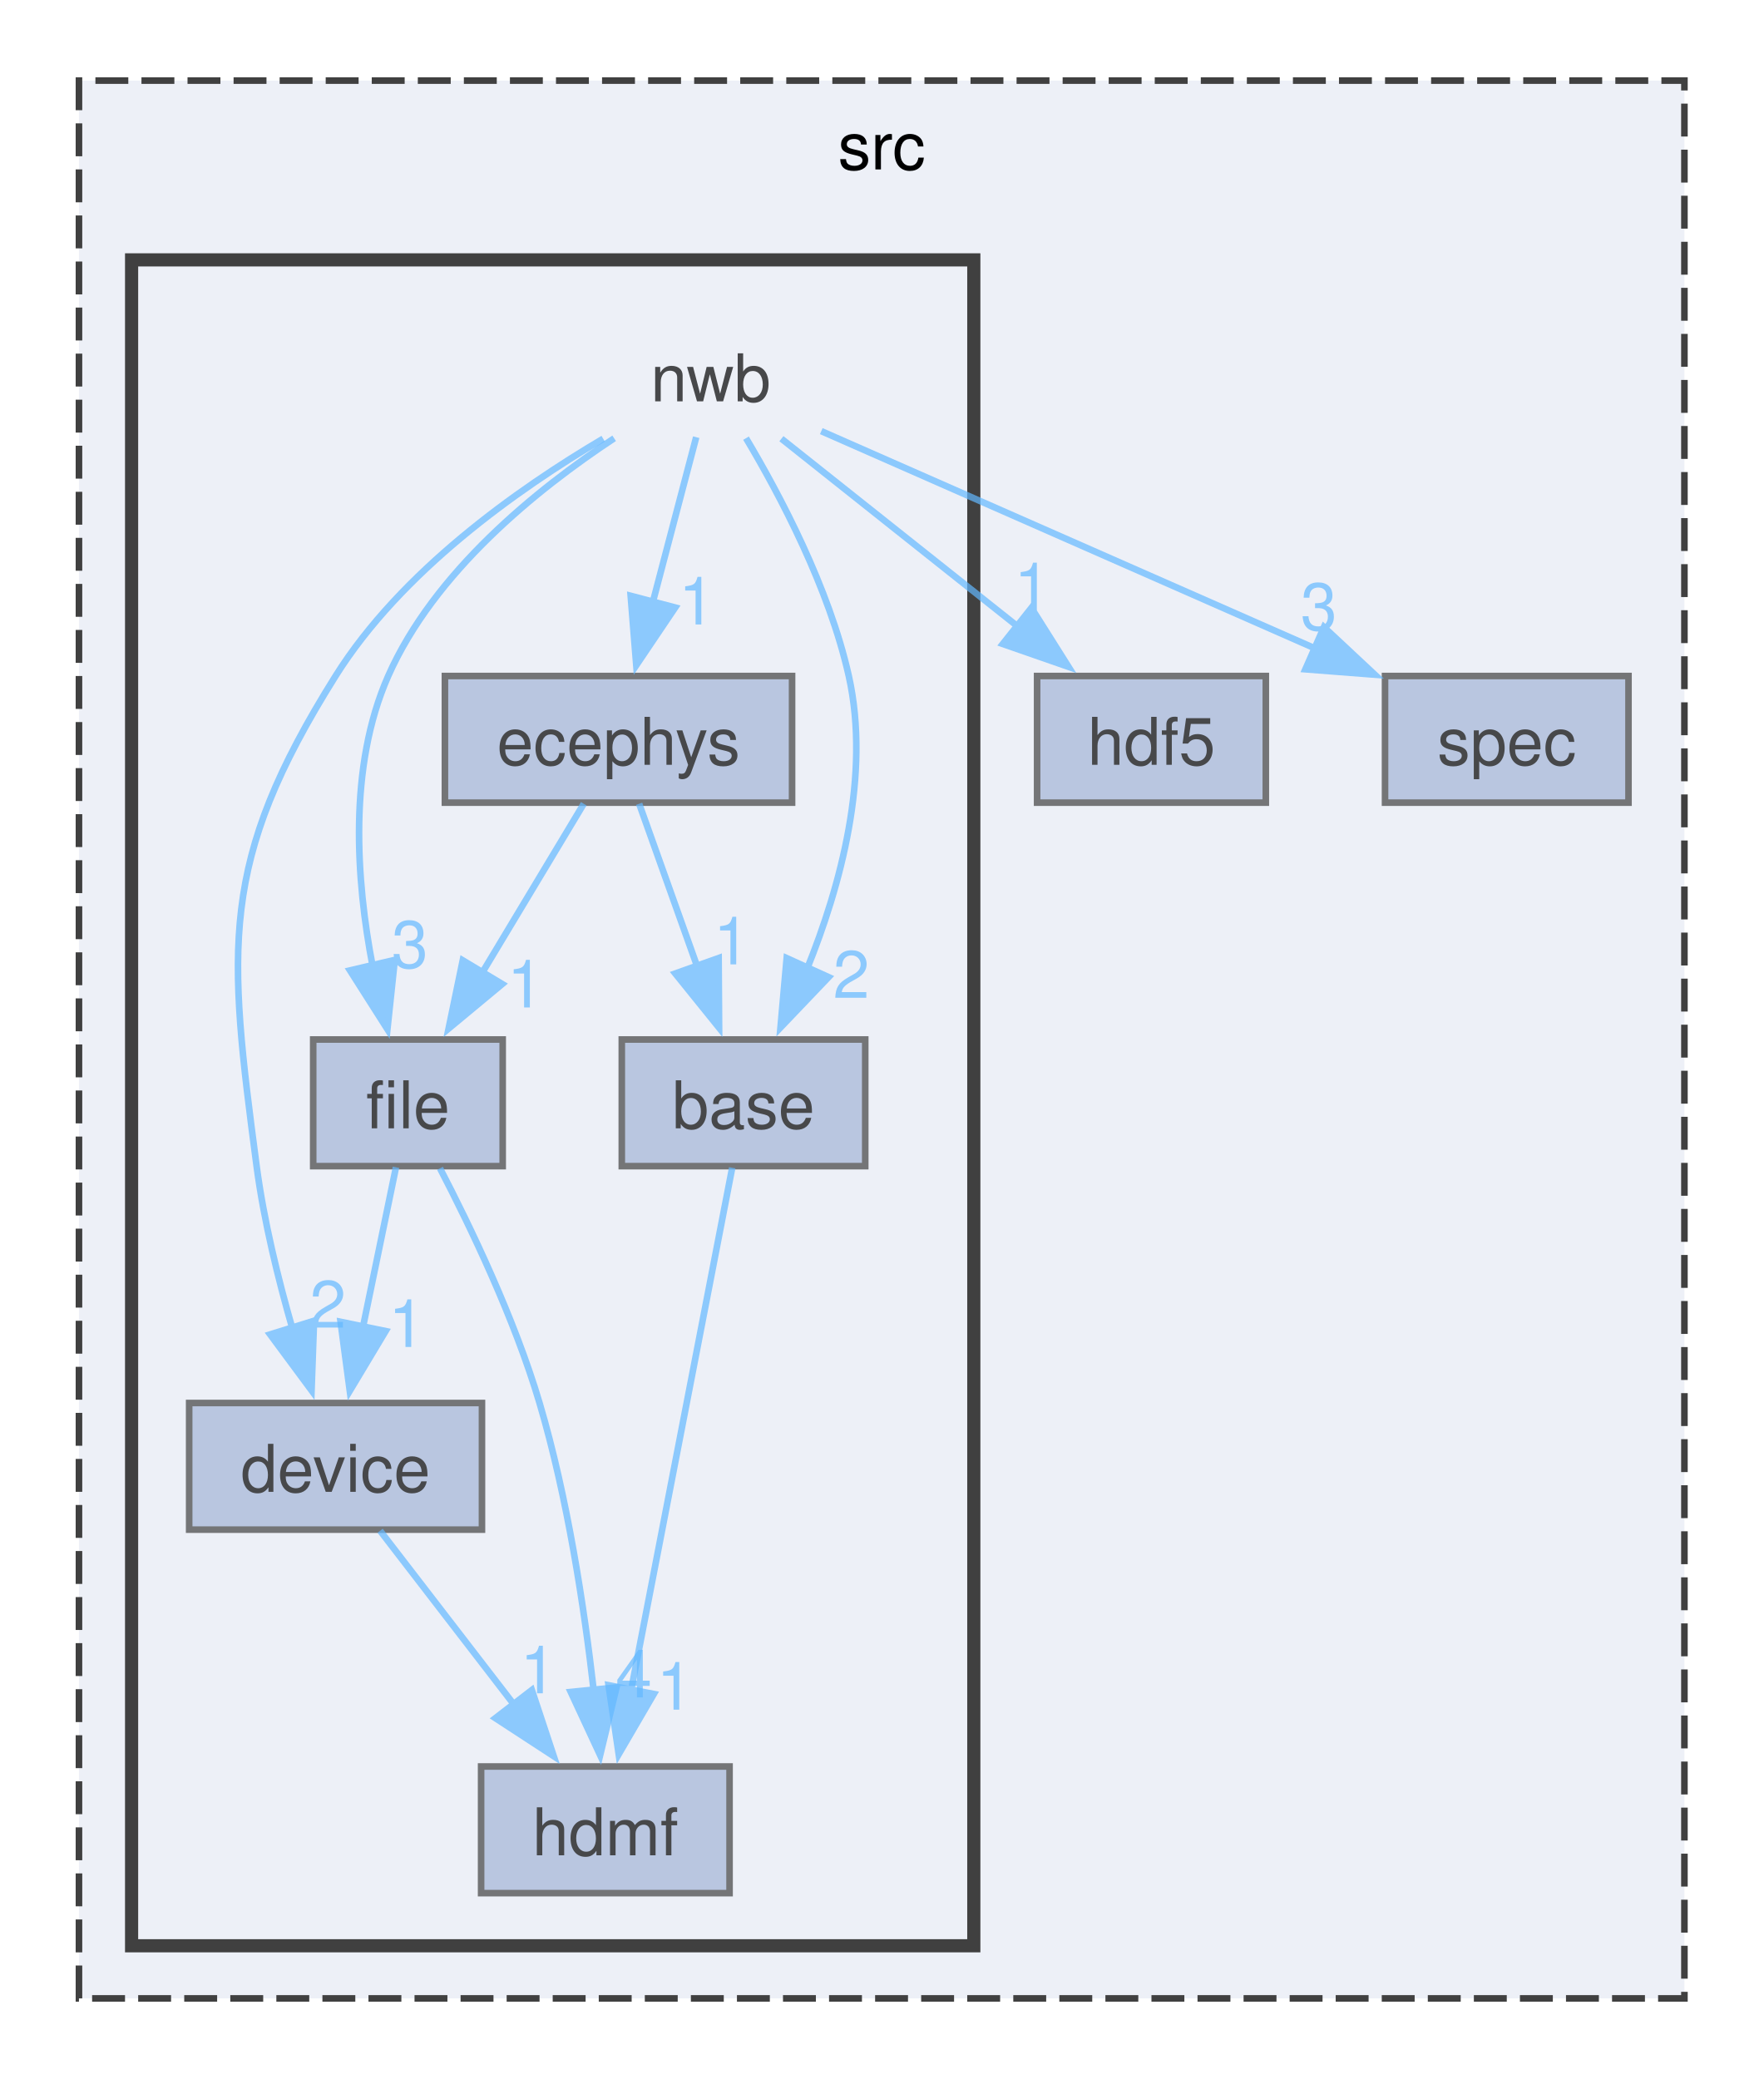
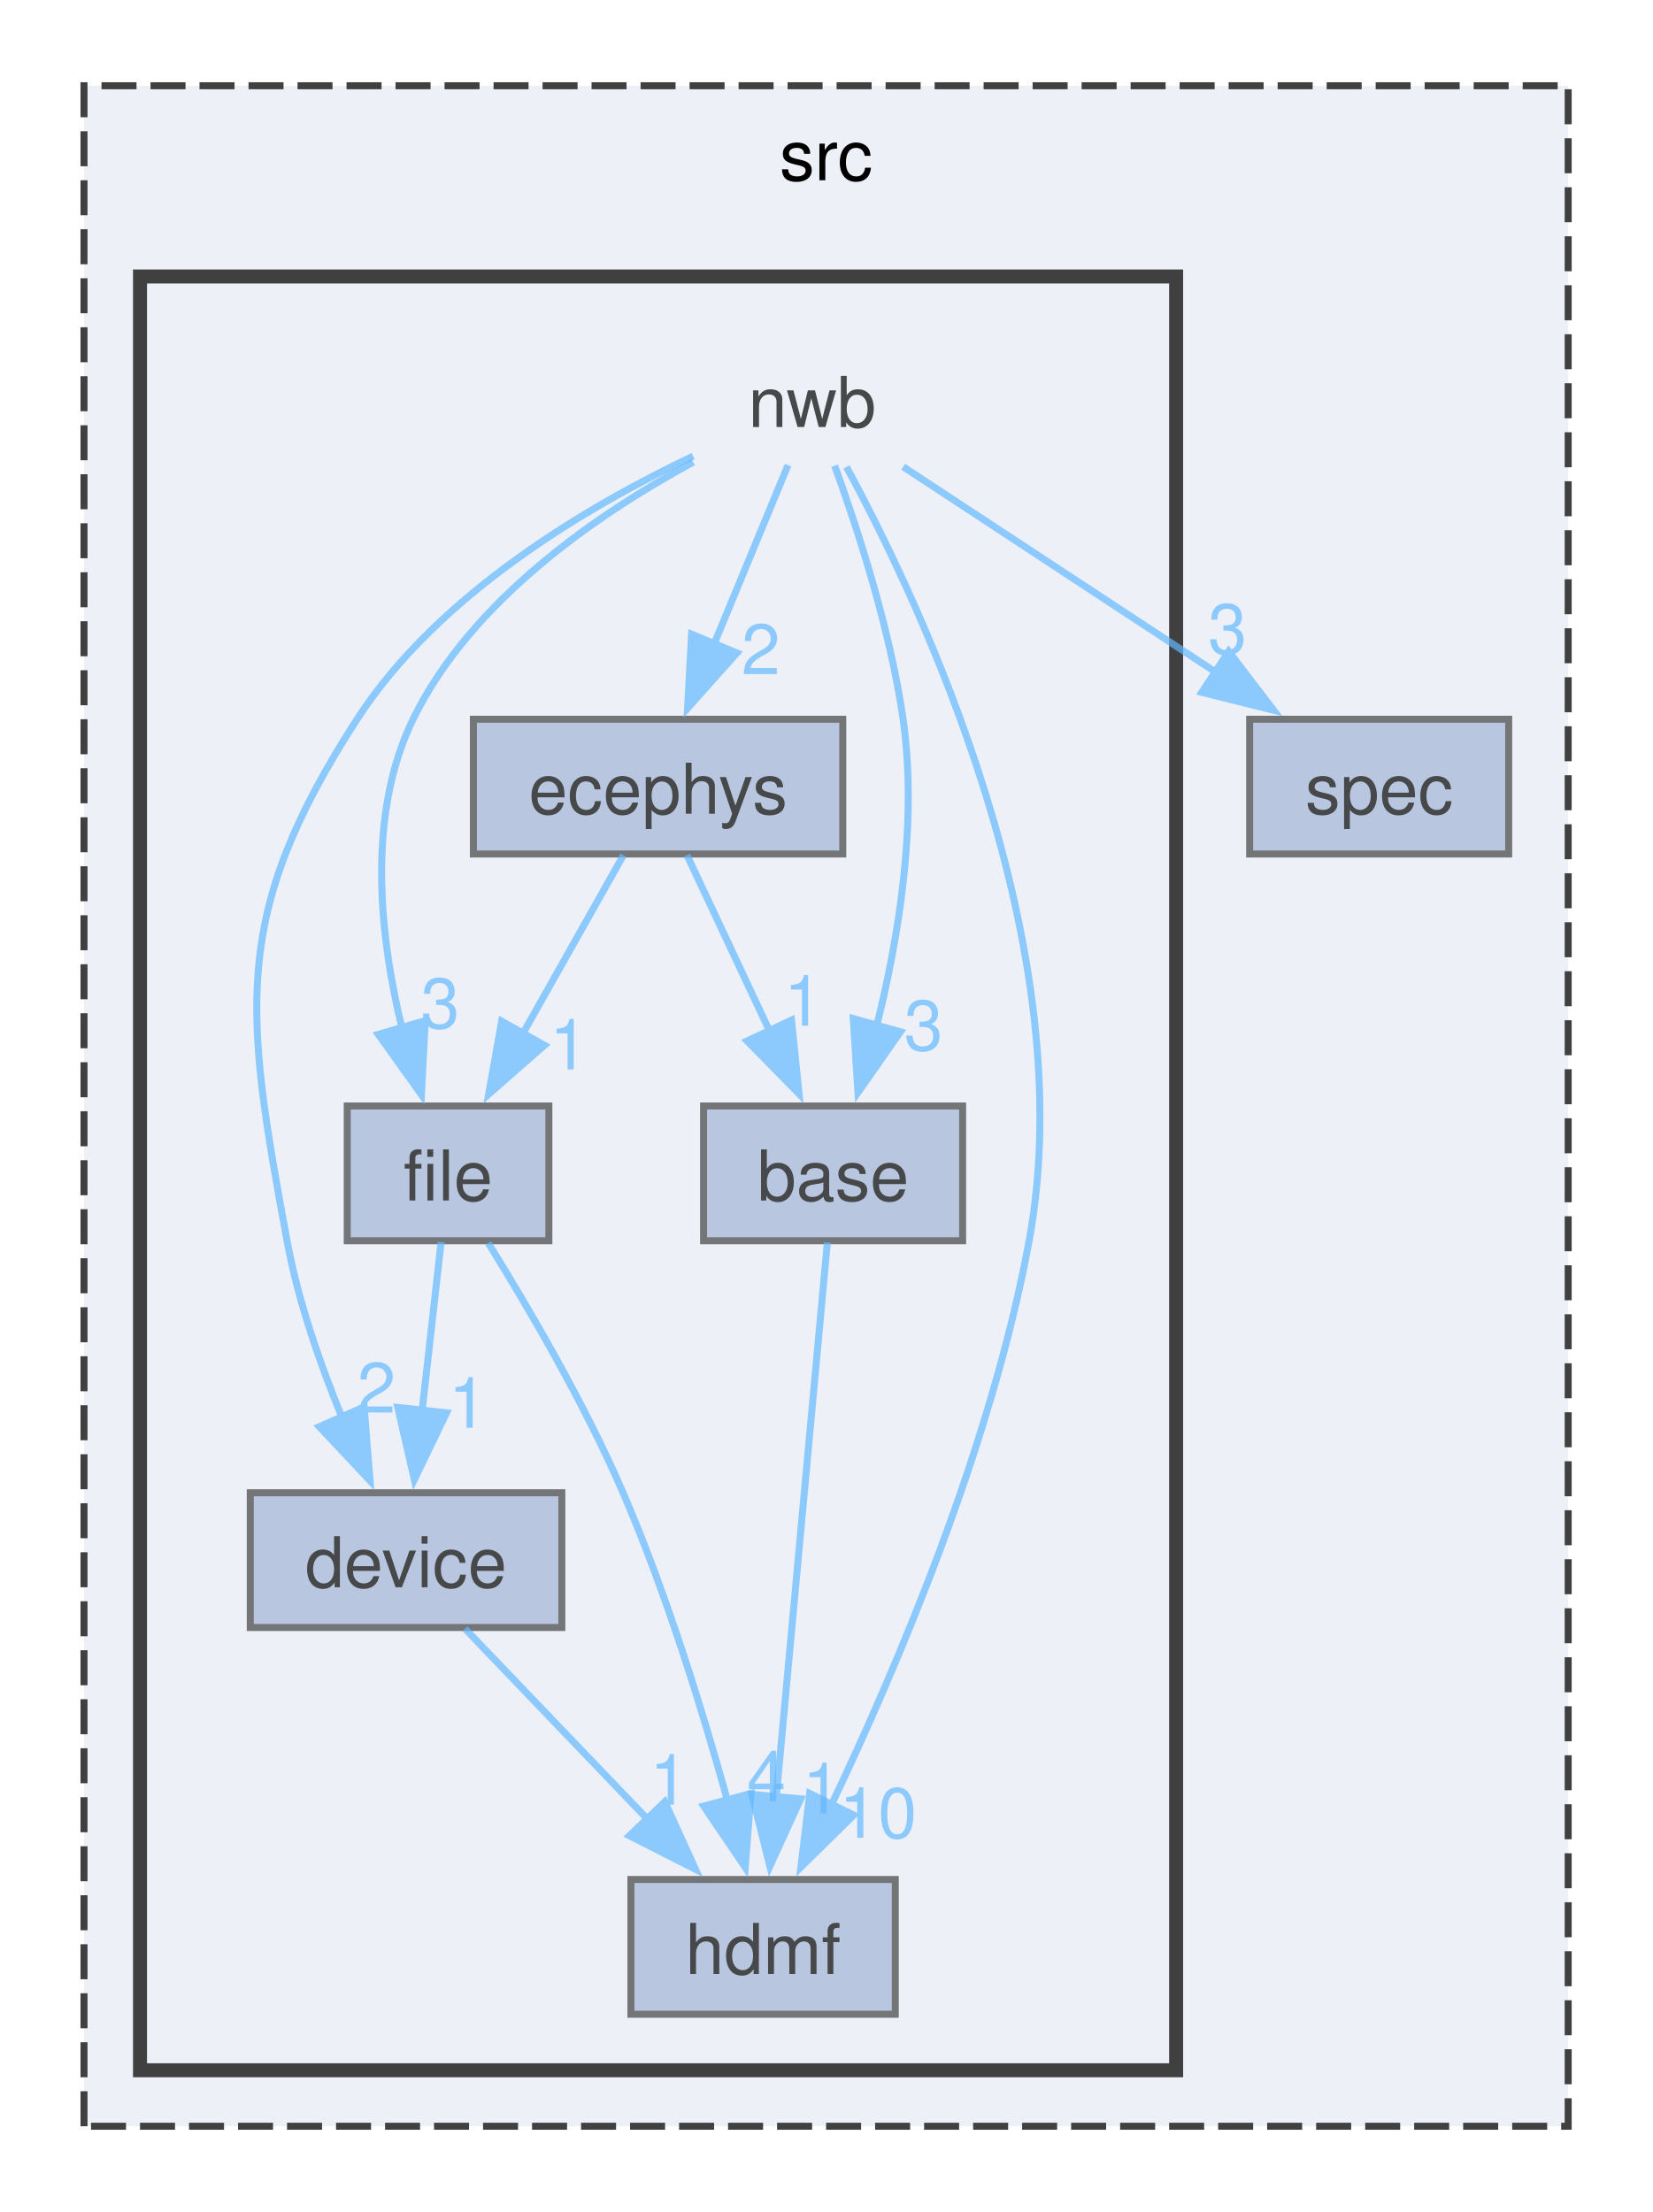
- <svg xmlns="http://www.w3.org/2000/svg" xmlns:xlink="http://www.w3.org/1999/xlink" width="268pt" height="316pt" viewBox="0.00 0.00 268.00 315.50">
+ <svg xmlns="http://www.w3.org/2000/svg" xmlns:xlink="http://www.w3.org/1999/xlink" width="236pt" height="316pt" viewBox="0.00 0.00 236.00 315.50">
  <svg id="main" version="1.1" xml:space="preserve">
    <style type="text/css">
.node, .edge {opacity: 0.7;}
.node.selected, .edge.selected {opacity: 1;}
.edge:hover path { stroke: red; }
.edge:hover polygon { stroke: red; fill: red; }
</style>
    <svg id="graph" class="graph">
      <g id="graph0" class="graph" transform="scale(1 1) rotate(0) translate(4 311.5)">
        <g id="clust1" class="cluster">
          <g id="a_clust1">
            <a xlink:href="dir_68267d1309a1af8e8297ef4c3efbcdba.html" target="_top" xlink:title="src">
-               <polygon fill="#edf0f7" stroke="#404040" stroke-dasharray="5,2" points="8,-8 8,-299.5 252,-299.5 252,-8 8,-8" />
-               <text text-anchor="middle" x="130" y="-286" font-family="Helvetica,sans-Serif" font-size="10.00">src</text>
+               <polygon fill="#edf0f7" stroke="#404040" stroke-dasharray="5,2" points="8,-8 8,-299.5 220,-299.5 220,-8 8,-8" />
+               <text text-anchor="middle" x="114" y="-286" font-family="Helvetica,sans-Serif" font-size="10.00">src</text>
            </a>
          </g>
        </g>
        <g id="clust2" class="cluster">
          <g id="a_clust2">
            <a xlink:href="dir_3875c1e54b4d5fadc95eea4e5fdc191f.html" target="_top">
-               <polygon fill="#edf0f7" stroke="#404040" stroke-width="2" points="16,-16 16,-272.25 144,-272.25 144,-16 16,-16" />
+               <polygon fill="#edf0f7" stroke="#404040" stroke-width="2" points="16,-16 16,-272.25 164,-272.25 164,-16 16,-16" />
            </a>
          </g>
        </g>
        <g id="node1" class="node">
          <g id="a_node1">
-             <a xlink:href="dir_dd12421763e88227db8803873da1bae0.html" target="_top" xlink:title="hdf5">
-               <polygon fill="#a2b4d6" stroke="#404040" points="188.38,-209 153.62,-209 153.62,-189.75 188.38,-189.75 188.38,-209" />
-               <text text-anchor="middle" x="171" y="-195.5" font-family="Helvetica,sans-Serif" font-size="10.00">hdf5</text>
+             <a xlink:href="dir_f7b006e91d0dca03ab8c40dbc00ee65e.html" target="_top" xlink:title="spec">
+               <polygon fill="#a2b4d6" stroke="#404040" points="211.5,-209 174.5,-209 174.5,-189.75 211.5,-189.75 211.5,-209" />
+               <text text-anchor="middle" x="193" y="-195.5" font-family="Helvetica,sans-Serif" font-size="10.00">spec</text>
            </a>
          </g>
        </g>
        <g id="node2" class="node">
-           <g id="a_node2">
-             <a xlink:href="dir_f7b006e91d0dca03ab8c40dbc00ee65e.html" target="_top" xlink:title="spec">
-               <polygon fill="#a2b4d6" stroke="#404040" points="243.5,-209 206.5,-209 206.5,-189.75 243.5,-189.75 243.5,-209" />
-               <text text-anchor="middle" x="225" y="-195.5" font-family="Helvetica,sans-Serif" font-size="10.00">spec</text>
-             </a>
-           </g>
-         </g>
-         <g id="node3" class="node">
-           <text text-anchor="middle" x="104" y="-250.75" font-family="Helvetica,sans-Serif" font-size="10.00">nwb</text>
-         </g>
-         <g id="edge4" class="edge">
-           <g id="a_edge4">
-             <a xlink:href="dir_000009_000007.html" target="_top">
-               <path fill="none" stroke="#63b8ff" d="M114.76,-245.07C124.46,-237.37 138.95,-225.85 150.8,-216.43" />
-               <polygon fill="#63b8ff" stroke="#63b8ff" points="152.75,-219.35 158.4,-210.39 148.4,-213.87 152.75,-219.35" />
-             </a>
-           </g>
-           <g id="a_edge4-headlabel">
-             <a xlink:href="dir_000009_000007.html" target="_top" xlink:title="1">
-               <text text-anchor="middle" x="152.89" y="-218.99" font-family="Helvetica,sans-Serif" font-size="10.00" fill="#63b8ff">1</text>
-             </a>
-           </g>
+           <text text-anchor="middle" x="112" y="-250.75" font-family="Helvetica,sans-Serif" font-size="10.00">nwb</text>
        </g>
        <g id="edge6" class="edge">
          <g id="a_edge6">
            <a xlink:href="dir_000009_000011.html" target="_top">
-               <path fill="none" stroke="#63b8ff" d="M120.82,-246.22C140.22,-237.68 172.44,-223.51 195.92,-213.17" />
-               <polygon fill="#63b8ff" stroke="#63b8ff" points="197.21,-216.43 204.95,-209.2 194.39,-210.02 197.21,-216.43" />
+               <path fill="none" stroke="#63b8ff" d="M125.01,-245.07C137.08,-237.14 155.3,-225.16 169.84,-215.6" />
+               <polygon fill="#63b8ff" stroke="#63b8ff" points="171.51,-218.69 177.94,-210.28 167.66,-212.84 171.51,-218.69" />
            </a>
          </g>
          <g id="a_edge6-headlabel">
            <a xlink:href="dir_000009_000011.html" target="_top" xlink:title="3">
-               <text text-anchor="middle" x="196.44" y="-215.99" font-family="Helvetica,sans-Serif" font-size="10.00" fill="#63b8ff">3</text>
-             </a>
-           </g>
-         </g>
-         <g id="node4" class="node">
-           <g id="a_node4">
+               <text text-anchor="middle" x="171.33" y="-218.33" font-family="Helvetica,sans-Serif" font-size="10.00" fill="#63b8ff">3</text>
+             </a>
+           </g>
+         </g>
+         <g id="node3" class="node">
+           <g id="a_node3">
            <a xlink:href="dir_2c5b7fd6b972088aa6b0c8b33452cfb2.html" target="_top" xlink:title="base">
-               <polygon fill="#a2b4d6" stroke="#404040" points="127.5,-153.75 90.5,-153.75 90.5,-134.5 127.5,-134.5 127.5,-153.75" />
-               <text text-anchor="middle" x="109" y="-140.25" font-family="Helvetica,sans-Serif" font-size="10.00">base</text>
+               <polygon fill="#a2b4d6" stroke="#404040" points="133.5,-153.75 96.5,-153.75 96.5,-134.5 133.5,-134.5 133.5,-153.75" />
+               <text text-anchor="middle" x="115" y="-140.25" font-family="Helvetica,sans-Serif" font-size="10.00">base</text>
            </a>
          </g>
        </g>
        <g id="edge2" class="edge">
          <g id="a_edge2">
            <a xlink:href="dir_000009_000000.html" target="_top">
-               <path fill="none" stroke="#63b8ff" d="M109.38,-245.15C114.56,-236.46 122.01,-222.37 125,-209 128.36,-193.97 123.75,-177.06 118.63,-164.42" />
-               <polygon fill="#63b8ff" stroke="#63b8ff" points="121.93,-163.23 114.62,-155.57 115.56,-166.12 121.93,-163.23" />
+               <path fill="none" stroke="#63b8ff" d="M115.22,-245.23C118.44,-236.37 123.15,-221.94 125,-209 127.09,-194.33 124.37,-177.81 121.24,-165.24" />
+               <polygon fill="#63b8ff" stroke="#63b8ff" points="124.62,-164.35 118.55,-155.67 117.88,-166.24 124.62,-164.35" />
            </a>
          </g>
          <g id="a_edge2-headlabel">
-             <a xlink:href="dir_000009_000000.html" target="_top" xlink:title="2">
-               <text text-anchor="middle" x="125.38" y="-160.08" font-family="Helvetica,sans-Serif" font-size="10.00" fill="#63b8ff">2</text>
+             <a xlink:href="dir_000009_000000.html" target="_top" xlink:title="3">
+               <text text-anchor="middle" x="127.92" y="-161.71" font-family="Helvetica,sans-Serif" font-size="10.00" fill="#63b8ff">3</text>
+             </a>
+           </g>
+         </g>
+         <g id="node4" class="node">
+           <g id="a_node4">
+             <a xlink:href="dir_768b474e02849cb20a8de3864ffdf8c9.html" target="_top" xlink:title="device">
+               <polygon fill="#a2b4d6" stroke="#404040" points="76.25,-98.5 31.75,-98.5 31.75,-79.25 76.25,-79.25 76.25,-98.5" />
+               <text text-anchor="middle" x="54" y="-85" font-family="Helvetica,sans-Serif" font-size="10.00">device</text>
+             </a>
+           </g>
+         </g>
+         <g id="edge4" class="edge">
+           <g id="a_edge4">
+             <a xlink:href="dir_000009_000003.html" target="_top">
+               <path fill="none" stroke="#63b8ff" d="M95.01,-246.59C79.92,-239.42 58.52,-226.82 47,-209 28.86,-180.95 30.95,-167.36 37,-134.5 38.57,-125.95 41.71,-116.91 44.87,-109.22" />
+               <polygon fill="#63b8ff" stroke="#63b8ff" points="48.01,-110.77 48.86,-100.21 41.61,-107.93 48.01,-110.77" />
+             </a>
+           </g>
+           <g id="a_edge4-headlabel">
+             <a xlink:href="dir_000009_000003.html" target="_top" xlink:title="2">
+               <text text-anchor="middle" x="49.77" y="-109.95" font-family="Helvetica,sans-Serif" font-size="10.00" fill="#63b8ff">2</text>
            </a>
          </g>
        </g>
        <g id="node5" class="node">
          <g id="a_node5">
-             <a xlink:href="dir_768b474e02849cb20a8de3864ffdf8c9.html" target="_top" xlink:title="device">
-               <polygon fill="#a2b4d6" stroke="#404040" points="69.25,-98.5 24.75,-98.5 24.75,-79.25 69.25,-79.25 69.25,-98.5" />
-               <text text-anchor="middle" x="47" y="-85" font-family="Helvetica,sans-Serif" font-size="10.00">device</text>
-             </a>
-           </g>
-         </g>
-         <g id="edge3" class="edge">
-           <g id="a_edge3">
-             <a xlink:href="dir_000009_000003.html" target="_top">
-               <path fill="none" stroke="#63b8ff" d="M87.67,-245.07C74.63,-237.38 56.95,-224.86 47,-209 29.18,-180.59 30.61,-167.75 35,-134.5 36.09,-126.25 38.26,-117.37 40.47,-109.71" />
-               <polygon fill="#63b8ff" stroke="#63b8ff" points="43.73,-111 43.35,-100.41 37.05,-108.92 43.73,-111" />
-             </a>
-           </g>
-           <g id="a_edge3-headlabel">
-             <a xlink:href="dir_000009_000003.html" target="_top" xlink:title="2">
-               <text text-anchor="middle" x="45.83" y="-109.95" font-family="Helvetica,sans-Serif" font-size="10.00" fill="#63b8ff">2</text>
-             </a>
-           </g>
-         </g>
-         <g id="node6" class="node">
-           <g id="a_node6">
            <a xlink:href="dir_233c518972f8f5648ed7849c4d3f4524.html" target="_top" xlink:title="ecephys">
              <polygon fill="#a2b4d6" stroke="#404040" points="116.38,-209 63.62,-209 63.62,-189.75 116.38,-189.75 116.38,-209" />
              <text text-anchor="middle" x="90" y="-195.5" font-family="Helvetica,sans-Serif" font-size="10.00">ecephys</text>
            </a>
          </g>
        </g>
        <g id="edge1" class="edge">
          <g id="a_edge1">
            <a xlink:href="dir_000009_000005.html" target="_top">
-               <path fill="none" stroke="#63b8ff" d="M101.81,-245.3C100.04,-238.55 97.46,-228.74 95.16,-220.01" />
-               <polygon fill="#63b8ff" stroke="#63b8ff" points="98.62,-219.41 92.7,-210.63 91.85,-221.19 98.62,-219.41" />
+               <path fill="none" stroke="#63b8ff" d="M108.56,-245.3C105.74,-238.47 101.63,-228.52 97.99,-219.72" />
+               <polygon fill="#63b8ff" stroke="#63b8ff" points="101.26,-218.47 94.21,-210.57 94.79,-221.15 101.26,-218.47" />
            </a>
          </g>
          <g id="a_edge1-headlabel">
-             <a xlink:href="dir_000009_000005.html" target="_top" xlink:title="1">
-               <text text-anchor="middle" x="101.9" y="-216.83" font-family="Helvetica,sans-Serif" font-size="10.00" fill="#63b8ff">1</text>
-             </a>
-           </g>
-         </g>
-         <g id="node7" class="node">
-           <g id="a_node7">
+             <a xlink:href="dir_000009_000005.html" target="_top" xlink:title="2">
+               <text text-anchor="middle" x="104.68" y="-215.44" font-family="Helvetica,sans-Serif" font-size="10.00" fill="#63b8ff">2</text>
+             </a>
+           </g>
+         </g>
+         <g id="node6" class="node">
+           <g id="a_node6">
            <a xlink:href="dir_f14b33441b8f3c4a1a213ba2de2e3c66.html" target="_top" xlink:title="file">
-               <polygon fill="#a2b4d6" stroke="#404040" points="72.4,-153.75 43.6,-153.75 43.6,-134.5 72.4,-134.5 72.4,-153.75" />
-               <text text-anchor="middle" x="58" y="-140.25" font-family="Helvetica,sans-Serif" font-size="10.00">file</text>
+               <polygon fill="#a2b4d6" stroke="#404040" points="74.4,-153.75 45.6,-153.75 45.6,-134.5 74.4,-134.5 74.4,-153.75" />
+               <text text-anchor="middle" x="60" y="-140.25" font-family="Helvetica,sans-Serif" font-size="10.00">file</text>
            </a>
          </g>
        </g>
        <g id="edge5" class="edge">
          <g id="a_edge5">
            <a xlink:href="dir_000009_000006.html" target="_top">
-               <path fill="none" stroke="#63b8ff" d="M89.34,-245.13C77.6,-237.39 61.98,-224.79 55,-209 48.88,-195.15 50.13,-177.92 52.64,-164.85" />
-               <polygon fill="#63b8ff" stroke="#63b8ff" points="56,-165.85 54.88,-155.31 49.19,-164.25 56,-165.85" />
+               <path fill="none" stroke="#63b8ff" d="M95.02,-245.73C81.41,-238.36 63.26,-225.95 55,-209 48.29,-195.22 50.25,-177.76 53.49,-164.59" />
+               <polygon fill="#63b8ff" stroke="#63b8ff" points="56.74,-165.95 56.2,-155.36 50.03,-163.98 56.74,-165.95" />
            </a>
          </g>
          <g id="a_edge5-headlabel">
            <a xlink:href="dir_000009_000006.html" target="_top" xlink:title="3">
-               <text text-anchor="middle" x="58.29" y="-164.65" font-family="Helvetica,sans-Serif" font-size="10.00" fill="#63b8ff">3</text>
-             </a>
-           </g>
-         </g>
-         <g id="node8" class="node">
-           <g id="a_node8">
+               <text text-anchor="middle" x="58.88" y="-164.87" font-family="Helvetica,sans-Serif" font-size="10.00" fill="#63b8ff">3</text>
+             </a>
+           </g>
+         </g>
+         <g id="node7" class="node">
+           <g id="a_node7">
            <a xlink:href="dir_42a4622eeadeb301e554ade53994b57b.html" target="_top" xlink:title="hdmf">
-               <polygon fill="#a2b4d6" stroke="#404040" points="106.88,-43.25 69.12,-43.25 69.12,-24 106.88,-24 106.88,-43.25" />
-               <text text-anchor="middle" x="88" y="-29.75" font-family="Helvetica,sans-Serif" font-size="10.00">hdmf</text>
+               <polygon fill="#a2b4d6" stroke="#404040" points="123.88,-43.25 86.12,-43.25 86.12,-24 123.88,-24 123.88,-43.25" />
+               <text text-anchor="middle" x="105" y="-29.75" font-family="Helvetica,sans-Serif" font-size="10.00">hdmf</text>
+             </a>
+           </g>
+         </g>
+         <g id="edge3" class="edge">
+           <g id="a_edge3">
+             <a xlink:href="dir_000009_000008.html" target="_top">
+               <path fill="none" stroke="#63b8ff" d="M116.91,-245.05C127.46,-225.6 150.73,-176.54 143,-134.5 137.62,-105.21 124.05,-73.39 114.67,-53.73" />
+               <polygon fill="#63b8ff" stroke="#63b8ff" points="117.95,-52.45 110.4,-45.02 111.66,-55.54 117.95,-52.45" />
+             </a>
+           </g>
+           <g id="a_edge3-headlabel">
+             <a xlink:href="dir_000009_000008.html" target="_top" xlink:title="10">
+               <text text-anchor="middle" x="121.41" y="-49.2" font-family="Helvetica,sans-Serif" font-size="10.00" fill="#63b8ff">10</text>
            </a>
          </g>
        </g>
        <g id="edge7" class="edge">
          <g id="a_edge7">
            <a xlink:href="dir_000000_000008.html" target="_top">
-               <path fill="none" stroke="#63b8ff" d="M107.28,-134.25C103.94,-117 96.51,-78.58 91.91,-54.81" />
-               <polygon fill="#63b8ff" stroke="#63b8ff" points="95.37,-54.27 90.03,-45.11 88.49,-55.6 95.37,-54.27" />
+               <path fill="none" stroke="#63b8ff" d="M114.18,-134.25C112.59,-117 109.05,-78.58 106.86,-54.81" />
+               <polygon fill="#63b8ff" stroke="#63b8ff" points="110.37,-54.77 105.97,-45.13 103.4,-55.41 110.37,-54.77" />
            </a>
          </g>
          <g id="a_edge7-headlabel">
            <a xlink:href="dir_000000_000008.html" target="_top" xlink:title="1">
-               <text text-anchor="middle" x="98.55" y="-51.89" font-family="Helvetica,sans-Serif" font-size="10.00" fill="#63b8ff">1</text>
+               <text text-anchor="middle" x="113.39" y="-52.71" font-family="Helvetica,sans-Serif" font-size="10.00" fill="#63b8ff">1</text>
            </a>
          </g>
        </g>
        <g id="edge8" class="edge">
          <g id="a_edge8">
            <a xlink:href="dir_000003_000008.html" target="_top">
-               <path fill="none" stroke="#63b8ff" d="M53.77,-79.08C59.32,-71.88 67.34,-61.46 74.23,-52.51" />
-               <polygon fill="#63b8ff" stroke="#63b8ff" points="76.83,-54.87 80.16,-44.81 71.29,-50.6 76.83,-54.87" />
+               <path fill="none" stroke="#63b8ff" d="M62.42,-79.08C69.54,-71.65 79.94,-60.79 88.69,-51.66" />
+               <polygon fill="#63b8ff" stroke="#63b8ff" points="90.96,-54.35 95.35,-44.7 85.9,-49.5 90.96,-54.35" />
            </a>
          </g>
          <g id="a_edge8-headlabel">
            <a xlink:href="dir_000003_000008.html" target="_top" xlink:title="1">
-               <text text-anchor="middle" x="77.81" y="-54.37" font-family="Helvetica,sans-Serif" font-size="10.00" fill="#63b8ff">1</text>
+               <text text-anchor="middle" x="91.57" y="-53.94" font-family="Helvetica,sans-Serif" font-size="10.00" fill="#63b8ff">1</text>
            </a>
          </g>
        </g>
        <g id="edge9" class="edge">
          <g id="a_edge9">
            <a xlink:href="dir_000005_000000.html" target="_top">
-               <path fill="none" stroke="#63b8ff" d="M93.14,-189.58C95.54,-182.84 98.96,-173.27 102,-164.74" />
-               <polygon fill="#63b8ff" stroke="#63b8ff" points="105.22,-166.13 105.29,-155.53 98.63,-163.78 105.22,-166.13" />
+               <path fill="none" stroke="#63b8ff" d="M94.13,-189.58C97.33,-182.76 101.89,-173.06 105.93,-164.45" />
+               <polygon fill="#63b8ff" stroke="#63b8ff" points="109.06,-166.02 110.14,-155.48 102.72,-163.04 109.06,-166.02" />
            </a>
          </g>
          <g id="a_edge9-headlabel">
            <a xlink:href="dir_000005_000000.html" target="_top" xlink:title="1">
-               <text text-anchor="middle" x="107.2" y="-165.17" font-family="Helvetica,sans-Serif" font-size="10.00" fill="#63b8ff">1</text>
+               <text text-anchor="middle" x="110.74" y="-165.23" font-family="Helvetica,sans-Serif" font-size="10.00" fill="#63b8ff">1</text>
            </a>
          </g>
        </g>
        <g id="edge10" class="edge">
          <g id="a_edge10">
            <a xlink:href="dir_000005_000006.html" target="_top">
-               <path fill="none" stroke="#63b8ff" d="M84.72,-189.58C80.53,-182.61 74.52,-172.62 69.27,-163.87" />
-               <polygon fill="#63b8ff" stroke="#63b8ff" points="72.33,-162.18 64.18,-155.41 66.33,-165.78 72.33,-162.18" />
+               <path fill="none" stroke="#63b8ff" d="M85.05,-189.58C81.12,-182.61 75.49,-172.62 70.56,-163.87" />
+               <polygon fill="#63b8ff" stroke="#63b8ff" points="73.76,-162.42 65.8,-155.43 67.66,-165.86 73.76,-162.42" />
            </a>
          </g>
          <g id="a_edge10-headlabel">
            <a xlink:href="dir_000005_000006.html" target="_top" xlink:title="1">
-               <text text-anchor="middle" x="75.84" y="-158.62" font-family="Helvetica,sans-Serif" font-size="10.00" fill="#63b8ff">1</text>
+               <text text-anchor="middle" x="77.26" y="-158.97" font-family="Helvetica,sans-Serif" font-size="10.00" fill="#63b8ff">1</text>
            </a>
          </g>
        </g>
        <g id="edge12" class="edge">
          <g id="a_edge12">
            <a xlink:href="dir_000006_000003.html" target="_top">
-               <path fill="none" stroke="#63b8ff" d="M56.18,-134.33C54.82,-127.74 52.9,-118.46 51.17,-110.07" />
-               <polygon fill="#63b8ff" stroke="#63b8ff" points="54.61,-109.43 49.16,-100.34 47.76,-110.84 54.61,-109.43" />
+               <path fill="none" stroke="#63b8ff" d="M59.01,-134.33C58.27,-127.74 57.22,-118.46 56.28,-110.07" />
+               <polygon fill="#63b8ff" stroke="#63b8ff" points="59.78,-109.91 55.18,-100.36 52.82,-110.69 59.78,-109.91" />
            </a>
          </g>
          <g id="a_edge12-headlabel">
            <a xlink:href="dir_000006_000003.html" target="_top" xlink:title="1">
-               <text text-anchor="middle" x="57.81" y="-107.02" font-family="Helvetica,sans-Serif" font-size="10.00" fill="#63b8ff">1</text>
+               <text text-anchor="middle" x="62.83" y="-107.78" font-family="Helvetica,sans-Serif" font-size="10.00" fill="#63b8ff">1</text>
            </a>
          </g>
        </g>
        <g id="edge11" class="edge">
          <g id="a_edge11">
            <a xlink:href="dir_000006_000008.html" target="_top">
-               <path fill="none" stroke="#63b8ff" d="M62.87,-134.17C67.46,-125.34 74.19,-111.36 78,-98.5 82.26,-84.13 84.8,-67.38 86.25,-54.64" />
-               <polygon fill="#63b8ff" stroke="#63b8ff" points="89.7,-55.27 87.21,-44.97 82.74,-54.58 89.7,-55.27" />
+               <path fill="none" stroke="#63b8ff" d="M65.74,-134.18C71.22,-125.36 79.45,-111.38 85,-98.5 91.21,-84.11 96.42,-67.15 99.97,-54.32" />
+               <polygon fill="#63b8ff" stroke="#63b8ff" points="103.27,-55.54 102.45,-44.97 96.51,-53.74 103.27,-55.54" />
            </a>
          </g>
          <g id="a_edge11-headlabel">
            <a xlink:href="dir_000006_000008.html" target="_top" xlink:title="4">
-               <text text-anchor="middle" x="92.32" y="-53.75" font-family="Helvetica,sans-Serif" font-size="10.00" fill="#63b8ff">4</text>
+               <text text-anchor="middle" x="105.48" y="-54.4" font-family="Helvetica,sans-Serif" font-size="10.00" fill="#63b8ff">4</text>
            </a>
          </g>
        </g>
      </g>
    </svg>
  </svg>
  <style type="text/css">

[data-mouse-over-selected='false'] { opacity: 0.7; }
[data-mouse-over-selected='true']  { opacity: 1.0; }

</style>
</svg>
